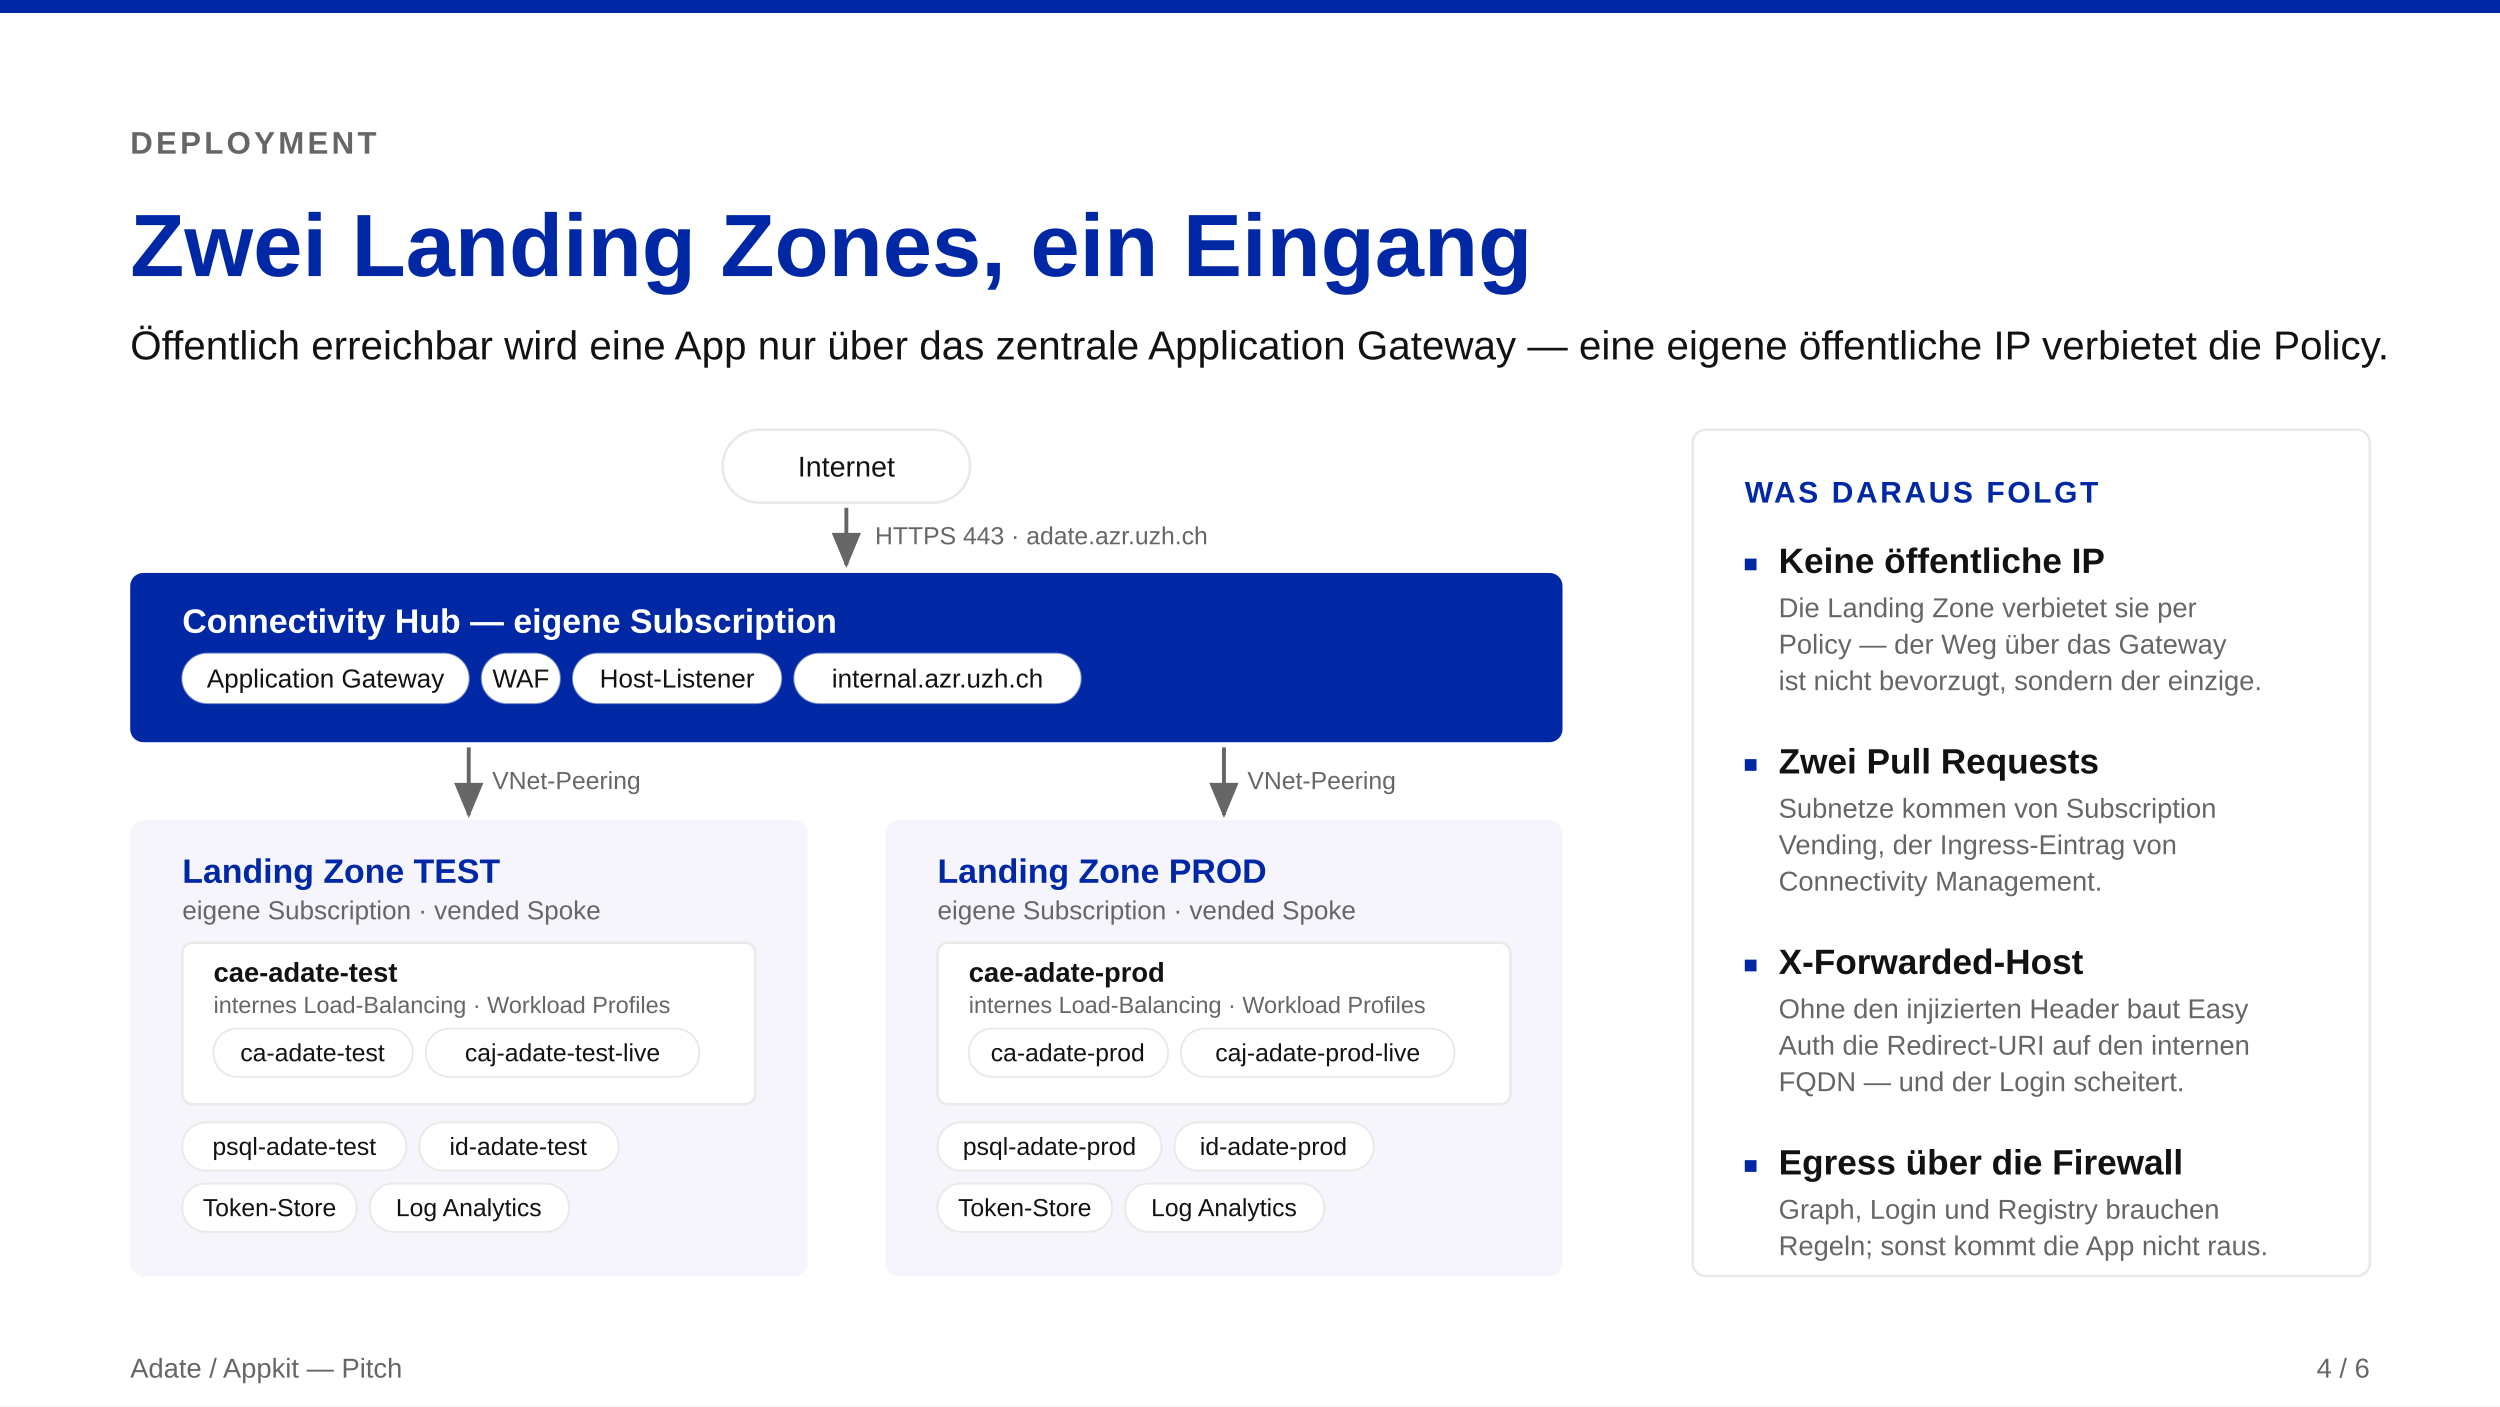
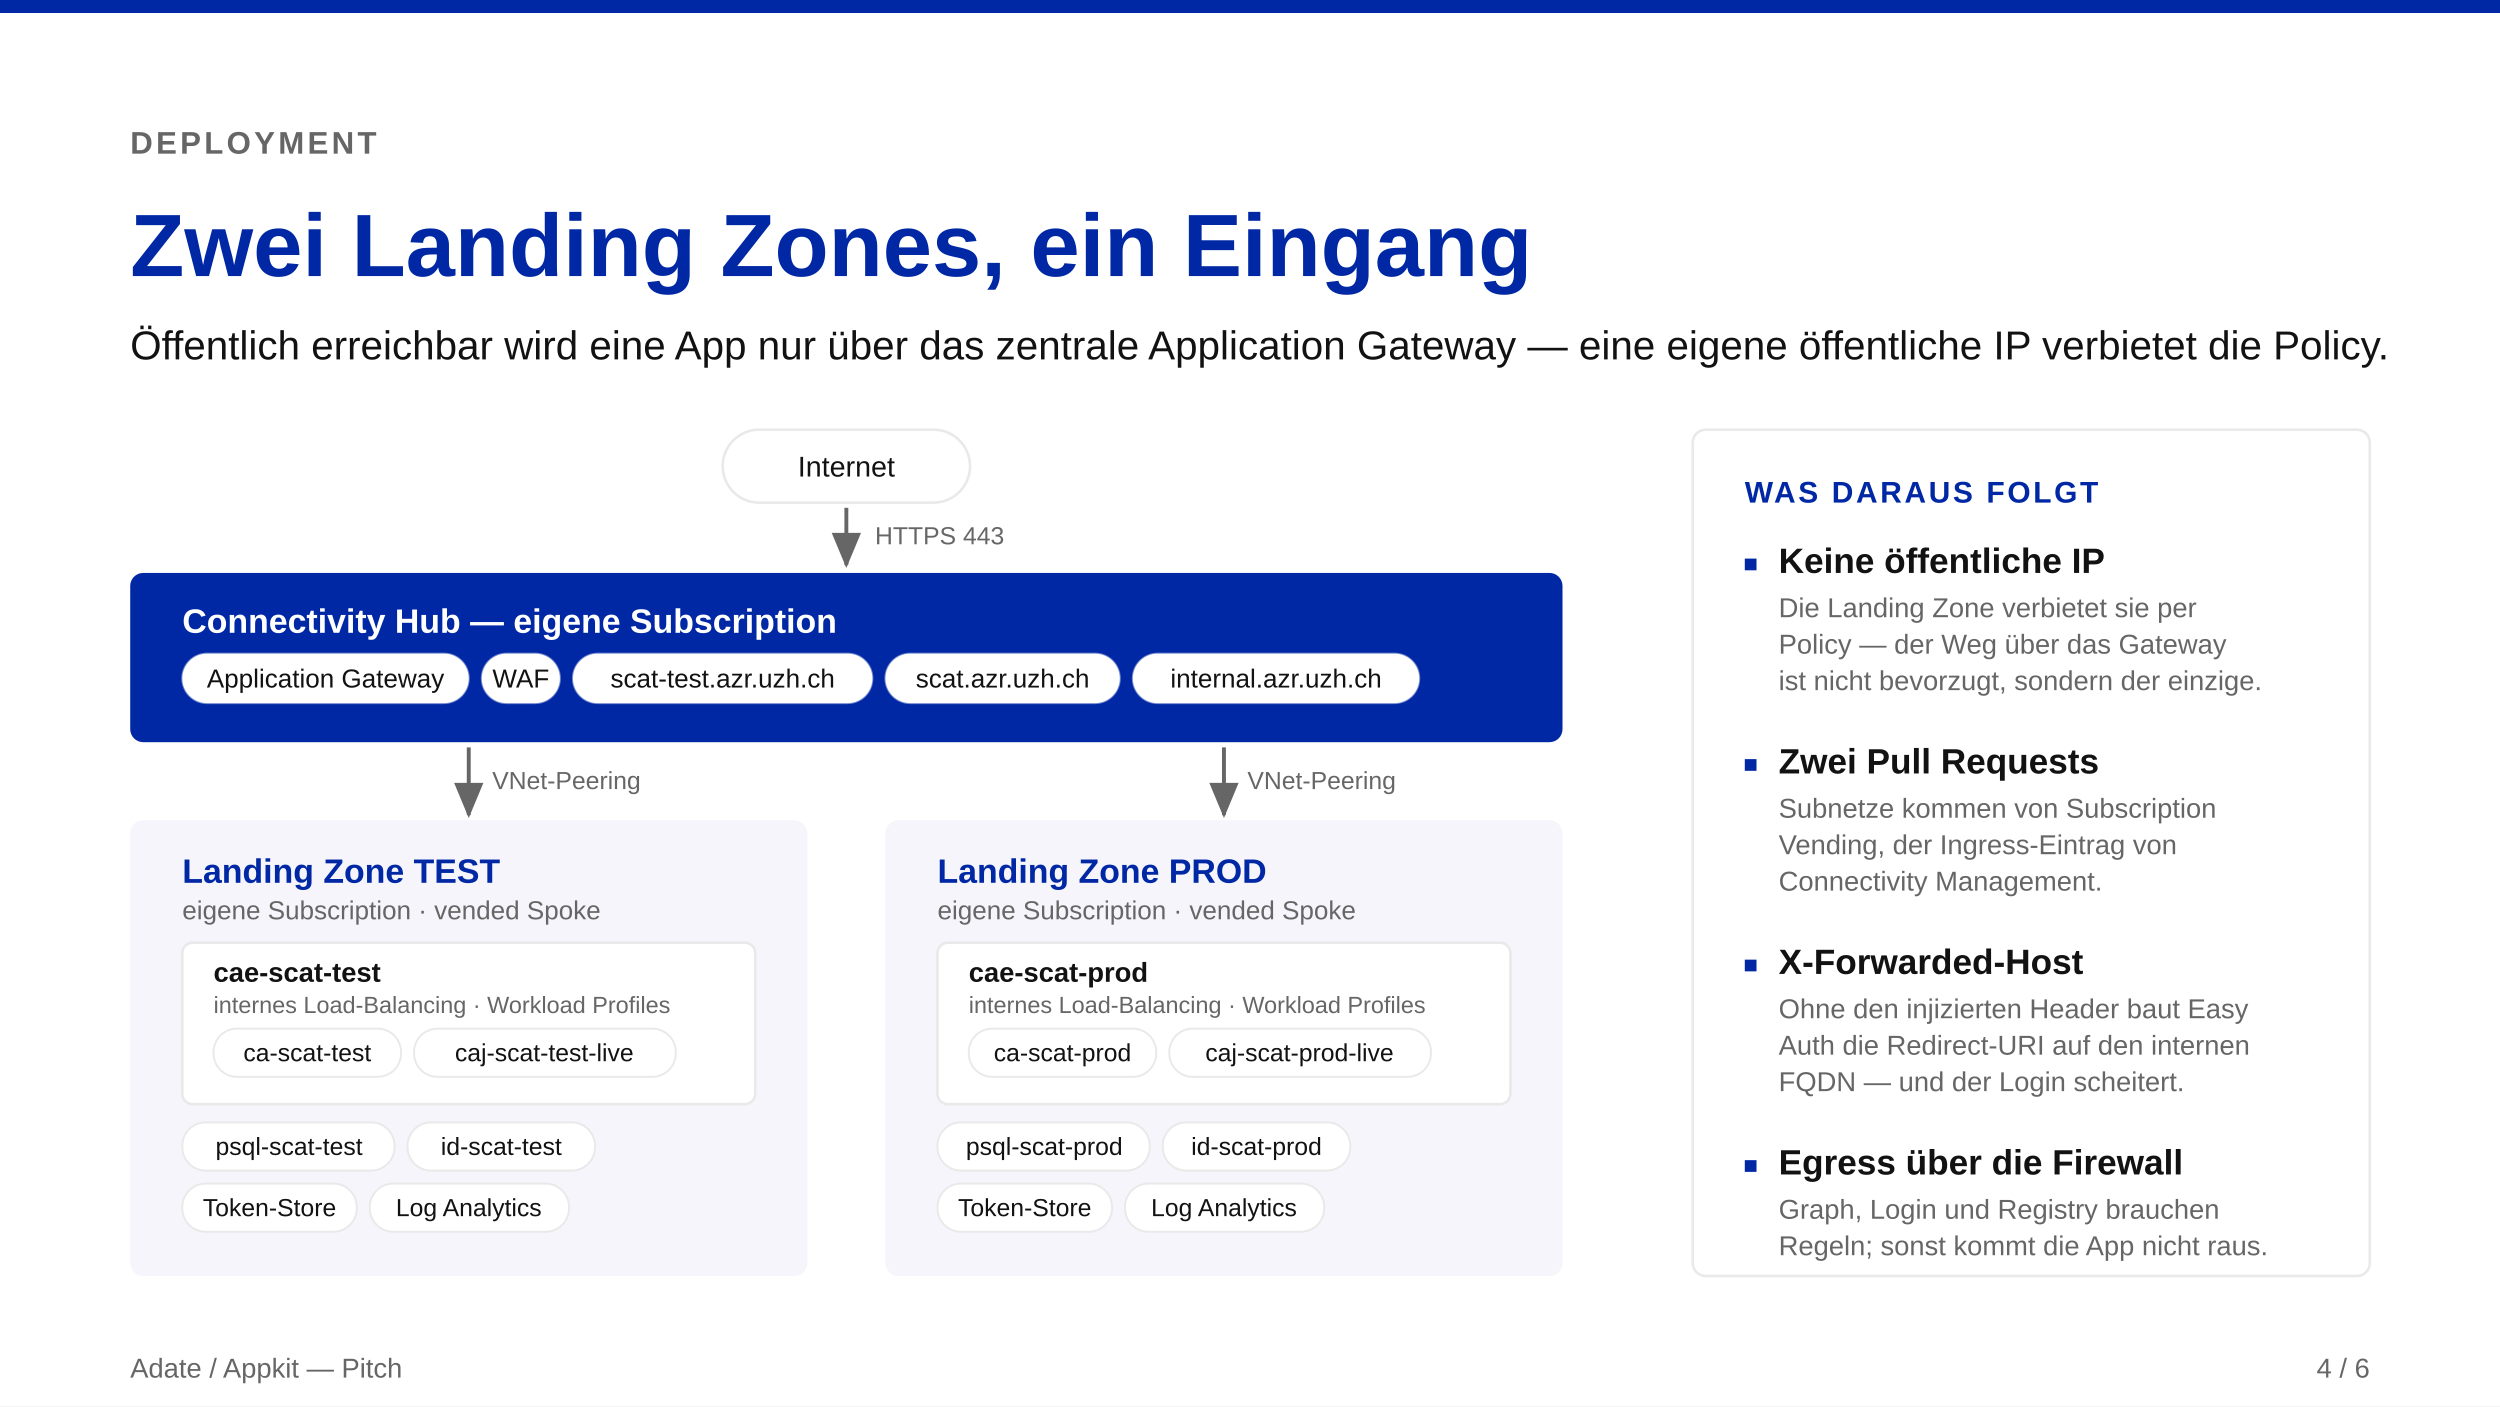
<svg xmlns="http://www.w3.org/2000/svg" viewBox="0 0 1920 1080" width="1920" height="1080" font-family="'Source Sans Pro','Source Sans 3','Helvetica Neue',Arial,Helvetica,sans-serif">
  <defs>
    <marker id="arw4" viewBox="0 0 12 10" refX="11" refY="5" markerWidth="9" markerHeight="8" orient="auto">
      <path d="M0 0 L12 5 L0 10 z" fill="#666666" />
    </marker>
  </defs>
  <rect width="1920" height="1080" fill="#FFFFFF" />
  <rect x="0" y="0" width="1920" height="10" fill="#0028A5" />
  <text x="100" y="118" font-size="24" fill="#666666" font-weight="600" letter-spacing="2.5">DEPLOYMENT</text>
  <text x="100" y="212" font-size="68" fill="#0028A5" font-weight="600">Zwei Landing Zones, ein Eingang</text>
  <text x="100" y="276" font-size="31" fill="#121212">Öffentlich erreichbar wird eine App nur über das zentrale Application Gateway — eine eigene öffentliche IP verbietet die Policy.</text>
  <rect x="555" y="330" width="190" height="56" rx="28" fill="#FFFFFF" stroke="#E9E9E9" stroke-width="2" />
  <text x="650" y="366" font-size="22" fill="#121212" text-anchor="middle">Internet</text>
  <path d="M650 390 V434" stroke="#666666" stroke-width="3" marker-end="url(#arw4)" />
-   <text x="672" y="418" font-size="19" fill="#666666">HTTPS 443 · adate.azr.uzh.ch</text>
+   <text x="672" y="418" font-size="19" fill="#666666">HTTPS 443</text>
  <rect x="100" y="440" width="1100" height="130" rx="10" fill="#0028A5" />
  <text x="140" y="486" font-size="26" fill="#FFFFFF" font-weight="600">Connectivity Hub — eigene Subscription</text>
  <rect x="140" y="502" width="220" height="38" rx="19" fill="#FFFFFF" stroke="rgba(255,255,255,.45)" stroke-width="1.5" />
  <text x="250" y="528" font-size="20" fill="#121212" text-anchor="middle">Application Gateway</text>
  <rect x="370" y="502" width="60" height="38" rx="19" fill="#FFFFFF" stroke="rgba(255,255,255,.45)" stroke-width="1.5" />
  <text x="400" y="528" font-size="20" fill="#121212" text-anchor="middle">WAF</text>
-   <rect x="440" y="502" width="160" height="38" rx="19" fill="#FFFFFF" stroke="rgba(255,255,255,.45)" stroke-width="1.5" />
-   <text x="520" y="528" font-size="20" fill="#121212" text-anchor="middle">Host-Listener</text>
-   <rect x="610" y="502" width="220" height="38" rx="19" fill="#FFFFFF" stroke="rgba(255,255,255,.45)" stroke-width="1.5" />
-   <text x="720" y="528" font-size="20" fill="#121212" text-anchor="middle">internal.azr.uzh.ch</text>
+   <rect x="440" y="502" width="230" height="38" rx="19" fill="#FFFFFF" stroke="rgba(255,255,255,.45)" stroke-width="1.5" />
+   <text x="555" y="528" font-size="20" fill="#121212" text-anchor="middle">scat-test.azr.uzh.ch</text>
+   <rect x="680" y="502" width="180" height="38" rx="19" fill="#FFFFFF" stroke="rgba(255,255,255,.45)" stroke-width="1.5" />
+   <text x="770" y="528" font-size="20" fill="#121212" text-anchor="middle">scat.azr.uzh.ch</text>
+   <rect x="870" y="502" width="220" height="38" rx="19" fill="#FFFFFF" stroke="rgba(255,255,255,.45)" stroke-width="1.5" />
+   <text x="980" y="528" font-size="20" fill="#121212" text-anchor="middle">internal.azr.uzh.ch</text>
  <path d="M360 574 V626" stroke="#666666" stroke-width="3" marker-end="url(#arw4)" />
  <path d="M940 574 V626" stroke="#666666" stroke-width="3" marker-end="url(#arw4)" />
  <text x="378" y="606" font-size="19" fill="#666666">VNet-Peering</text>
  <text x="958" y="606" font-size="19" fill="#666666">VNet-Peering</text>
  <rect x="100" y="630" width="520" height="350" rx="10" fill="#F5F5FB" />
  <text x="140" y="678" font-size="26" fill="#0028A5" font-weight="600">Landing Zone TEST</text>
  <text x="140" y="706" font-size="20" fill="#666666">eigene Subscription · vended Spoke</text>
  <rect x="140" y="724" width="440" height="124" rx="8" fill="#FFFFFF" stroke="#E9E9E9" stroke-width="2" />
-   <text x="164" y="754" font-size="21" fill="#121212" font-weight="600">cae-adate-test</text>
+   <text x="164" y="754" font-size="21" fill="#121212" font-weight="600">cae-scat-test</text>
  <text x="164" y="778" font-size="18" fill="#666666">internes Load-Balancing · Workload Profiles</text>
-   <rect x="164" y="790" width="153" height="37" rx="18" fill="#FFFFFF" stroke="#E9E9E9" stroke-width="1.5" />
-   <text x="240" y="815" font-size="19" fill="#121212" text-anchor="middle">ca-adate-test</text>
-   <rect x="327" y="790" width="210" height="37" rx="18" fill="#FFFFFF" stroke="#E9E9E9" stroke-width="1.5" />
-   <text x="432" y="815" font-size="19" fill="#121212" text-anchor="middle">caj-adate-test-live</text>
-   <rect x="140" y="862" width="172" height="37" rx="18" fill="#FFFFFF" stroke="#E9E9E9" stroke-width="1.5" />
-   <text x="226" y="887" font-size="19" fill="#121212" text-anchor="middle">psql-adate-test</text>
-   <rect x="322" y="862" width="153" height="37" rx="18" fill="#FFFFFF" stroke="#E9E9E9" stroke-width="1.5" />
-   <text x="398" y="887" font-size="19" fill="#121212" text-anchor="middle">id-adate-test</text>
+   <rect x="164" y="790" width="144" height="37" rx="18" fill="#FFFFFF" stroke="#E9E9E9" stroke-width="1.5" />
+   <text x="236" y="815" font-size="19" fill="#121212" text-anchor="middle">ca-scat-test</text>
+   <rect x="318" y="790" width="201" height="37" rx="18" fill="#FFFFFF" stroke="#E9E9E9" stroke-width="1.5" />
+   <text x="418" y="815" font-size="19" fill="#121212" text-anchor="middle">caj-scat-test-live</text>
+   <rect x="140" y="862" width="163" height="37" rx="18" fill="#FFFFFF" stroke="#E9E9E9" stroke-width="1.5" />
+   <text x="222" y="887" font-size="19" fill="#121212" text-anchor="middle">psql-scat-test</text>
+   <rect x="313" y="862" width="144" height="37" rx="18" fill="#FFFFFF" stroke="#E9E9E9" stroke-width="1.5" />
+   <text x="385" y="887" font-size="19" fill="#121212" text-anchor="middle">id-scat-test</text>
  <rect x="140" y="909" width="134" height="37" rx="18" fill="#FFFFFF" stroke="#E9E9E9" stroke-width="1.5" />
  <text x="207" y="934" font-size="19" fill="#121212" text-anchor="middle">Token-Store</text>
  <rect x="284" y="909" width="153" height="37" rx="18" fill="#FFFFFF" stroke="#E9E9E9" stroke-width="1.5" />
  <text x="360" y="934" font-size="19" fill="#121212" text-anchor="middle">Log Analytics</text>
  <rect x="680" y="630" width="520" height="350" rx="10" fill="#F5F5FB" />
  <text x="720" y="678" font-size="26" fill="#0028A5" font-weight="600">Landing Zone PROD</text>
  <text x="720" y="706" font-size="20" fill="#666666">eigene Subscription · vended Spoke</text>
  <rect x="720" y="724" width="440" height="124" rx="8" fill="#FFFFFF" stroke="#E9E9E9" stroke-width="2" />
-   <text x="744" y="754" font-size="21" fill="#121212" font-weight="600">cae-adate-prod</text>
+   <text x="744" y="754" font-size="21" fill="#121212" font-weight="600">cae-scat-prod</text>
  <text x="744" y="778" font-size="18" fill="#666666">internes Load-Balancing · Workload Profiles</text>
-   <rect x="744" y="790" width="153" height="37" rx="18" fill="#FFFFFF" stroke="#E9E9E9" stroke-width="1.5" />
-   <text x="820" y="815" font-size="19" fill="#121212" text-anchor="middle">ca-adate-prod</text>
-   <rect x="907" y="790" width="210" height="37" rx="18" fill="#FFFFFF" stroke="#E9E9E9" stroke-width="1.5" />
-   <text x="1012" y="815" font-size="19" fill="#121212" text-anchor="middle">caj-adate-prod-live</text>
-   <rect x="720" y="862" width="172" height="37" rx="18" fill="#FFFFFF" stroke="#E9E9E9" stroke-width="1.5" />
-   <text x="806" y="887" font-size="19" fill="#121212" text-anchor="middle">psql-adate-prod</text>
-   <rect x="902" y="862" width="153" height="37" rx="18" fill="#FFFFFF" stroke="#E9E9E9" stroke-width="1.5" />
-   <text x="978" y="887" font-size="19" fill="#121212" text-anchor="middle">id-adate-prod</text>
+   <rect x="744" y="790" width="144" height="37" rx="18" fill="#FFFFFF" stroke="#E9E9E9" stroke-width="1.5" />
+   <text x="816" y="815" font-size="19" fill="#121212" text-anchor="middle">ca-scat-prod</text>
+   <rect x="898" y="790" width="201" height="37" rx="18" fill="#FFFFFF" stroke="#E9E9E9" stroke-width="1.5" />
+   <text x="998" y="815" font-size="19" fill="#121212" text-anchor="middle">caj-scat-prod-live</text>
+   <rect x="720" y="862" width="163" height="37" rx="18" fill="#FFFFFF" stroke="#E9E9E9" stroke-width="1.5" />
+   <text x="802" y="887" font-size="19" fill="#121212" text-anchor="middle">psql-scat-prod</text>
+   <rect x="893" y="862" width="144" height="37" rx="18" fill="#FFFFFF" stroke="#E9E9E9" stroke-width="1.5" />
+   <text x="965" y="887" font-size="19" fill="#121212" text-anchor="middle">id-scat-prod</text>
  <rect x="720" y="909" width="134" height="37" rx="18" fill="#FFFFFF" stroke="#E9E9E9" stroke-width="1.5" />
  <text x="787" y="934" font-size="19" fill="#121212" text-anchor="middle">Token-Store</text>
  <rect x="864" y="909" width="153" height="37" rx="18" fill="#FFFFFF" stroke="#E9E9E9" stroke-width="1.5" />
  <text x="940" y="934" font-size="19" fill="#121212" text-anchor="middle">Log Analytics</text>
  <rect x="1300" y="330" width="520" height="650" rx="10" fill="#FFFFFF" stroke="#E9E9E9" stroke-width="2" />
  <text x="1340" y="386" font-size="23" fill="#0028A5" font-weight="600" letter-spacing="2">WAS DARAUS FOLGT</text>
  <rect x="1340" y="429" width="9" height="9" fill="#0028A5" />
  <text x="1366" y="440" font-size="27" fill="#121212" font-weight="600">Keine öffentliche IP</text>
  <text x="1366" y="474" font-size="21" fill="#666666">Die Landing Zone verbietet sie per</text>
  <text x="1366" y="502" font-size="21" fill="#666666">Policy — der Weg über das Gateway</text>
  <text x="1366" y="530" font-size="21" fill="#666666">ist nicht bevorzugt, sondern der einzige.</text>
  <rect x="1340" y="583" width="9" height="9" fill="#0028A5" />
  <text x="1366" y="594" font-size="27" fill="#121212" font-weight="600">Zwei Pull Requests</text>
  <text x="1366" y="628" font-size="21" fill="#666666">Subnetze kommen von Subscription</text>
  <text x="1366" y="656" font-size="21" fill="#666666">Vending, der Ingress-Eintrag von</text>
  <text x="1366" y="684" font-size="21" fill="#666666">Connectivity Management.</text>
  <rect x="1340" y="737" width="9" height="9" fill="#0028A5" />
  <text x="1366" y="748" font-size="27" fill="#121212" font-weight="600">X-Forwarded-Host</text>
  <text x="1366" y="782" font-size="21" fill="#666666">Ohne den injizierten Header baut Easy</text>
  <text x="1366" y="810" font-size="21" fill="#666666">Auth die Redirect-URI auf den internen</text>
  <text x="1366" y="838" font-size="21" fill="#666666">FQDN — und der Login scheitert.</text>
  <rect x="1340" y="891" width="9" height="9" fill="#0028A5" />
  <text x="1366" y="902" font-size="27" fill="#121212" font-weight="600">Egress über die Firewall</text>
  <text x="1366" y="936" font-size="21" fill="#666666">Graph, Login und Registry brauchen</text>
  <text x="1366" y="964" font-size="21" fill="#666666">Regeln; sonst kommt die App nicht raus.</text>
  <text x="100" y="1058" font-size="21" fill="#666666">Adate / Appkit — Pitch</text>
  <text x="1820" y="1058" font-size="21" fill="#666666" text-anchor="end">4 / 6</text>
</svg>
